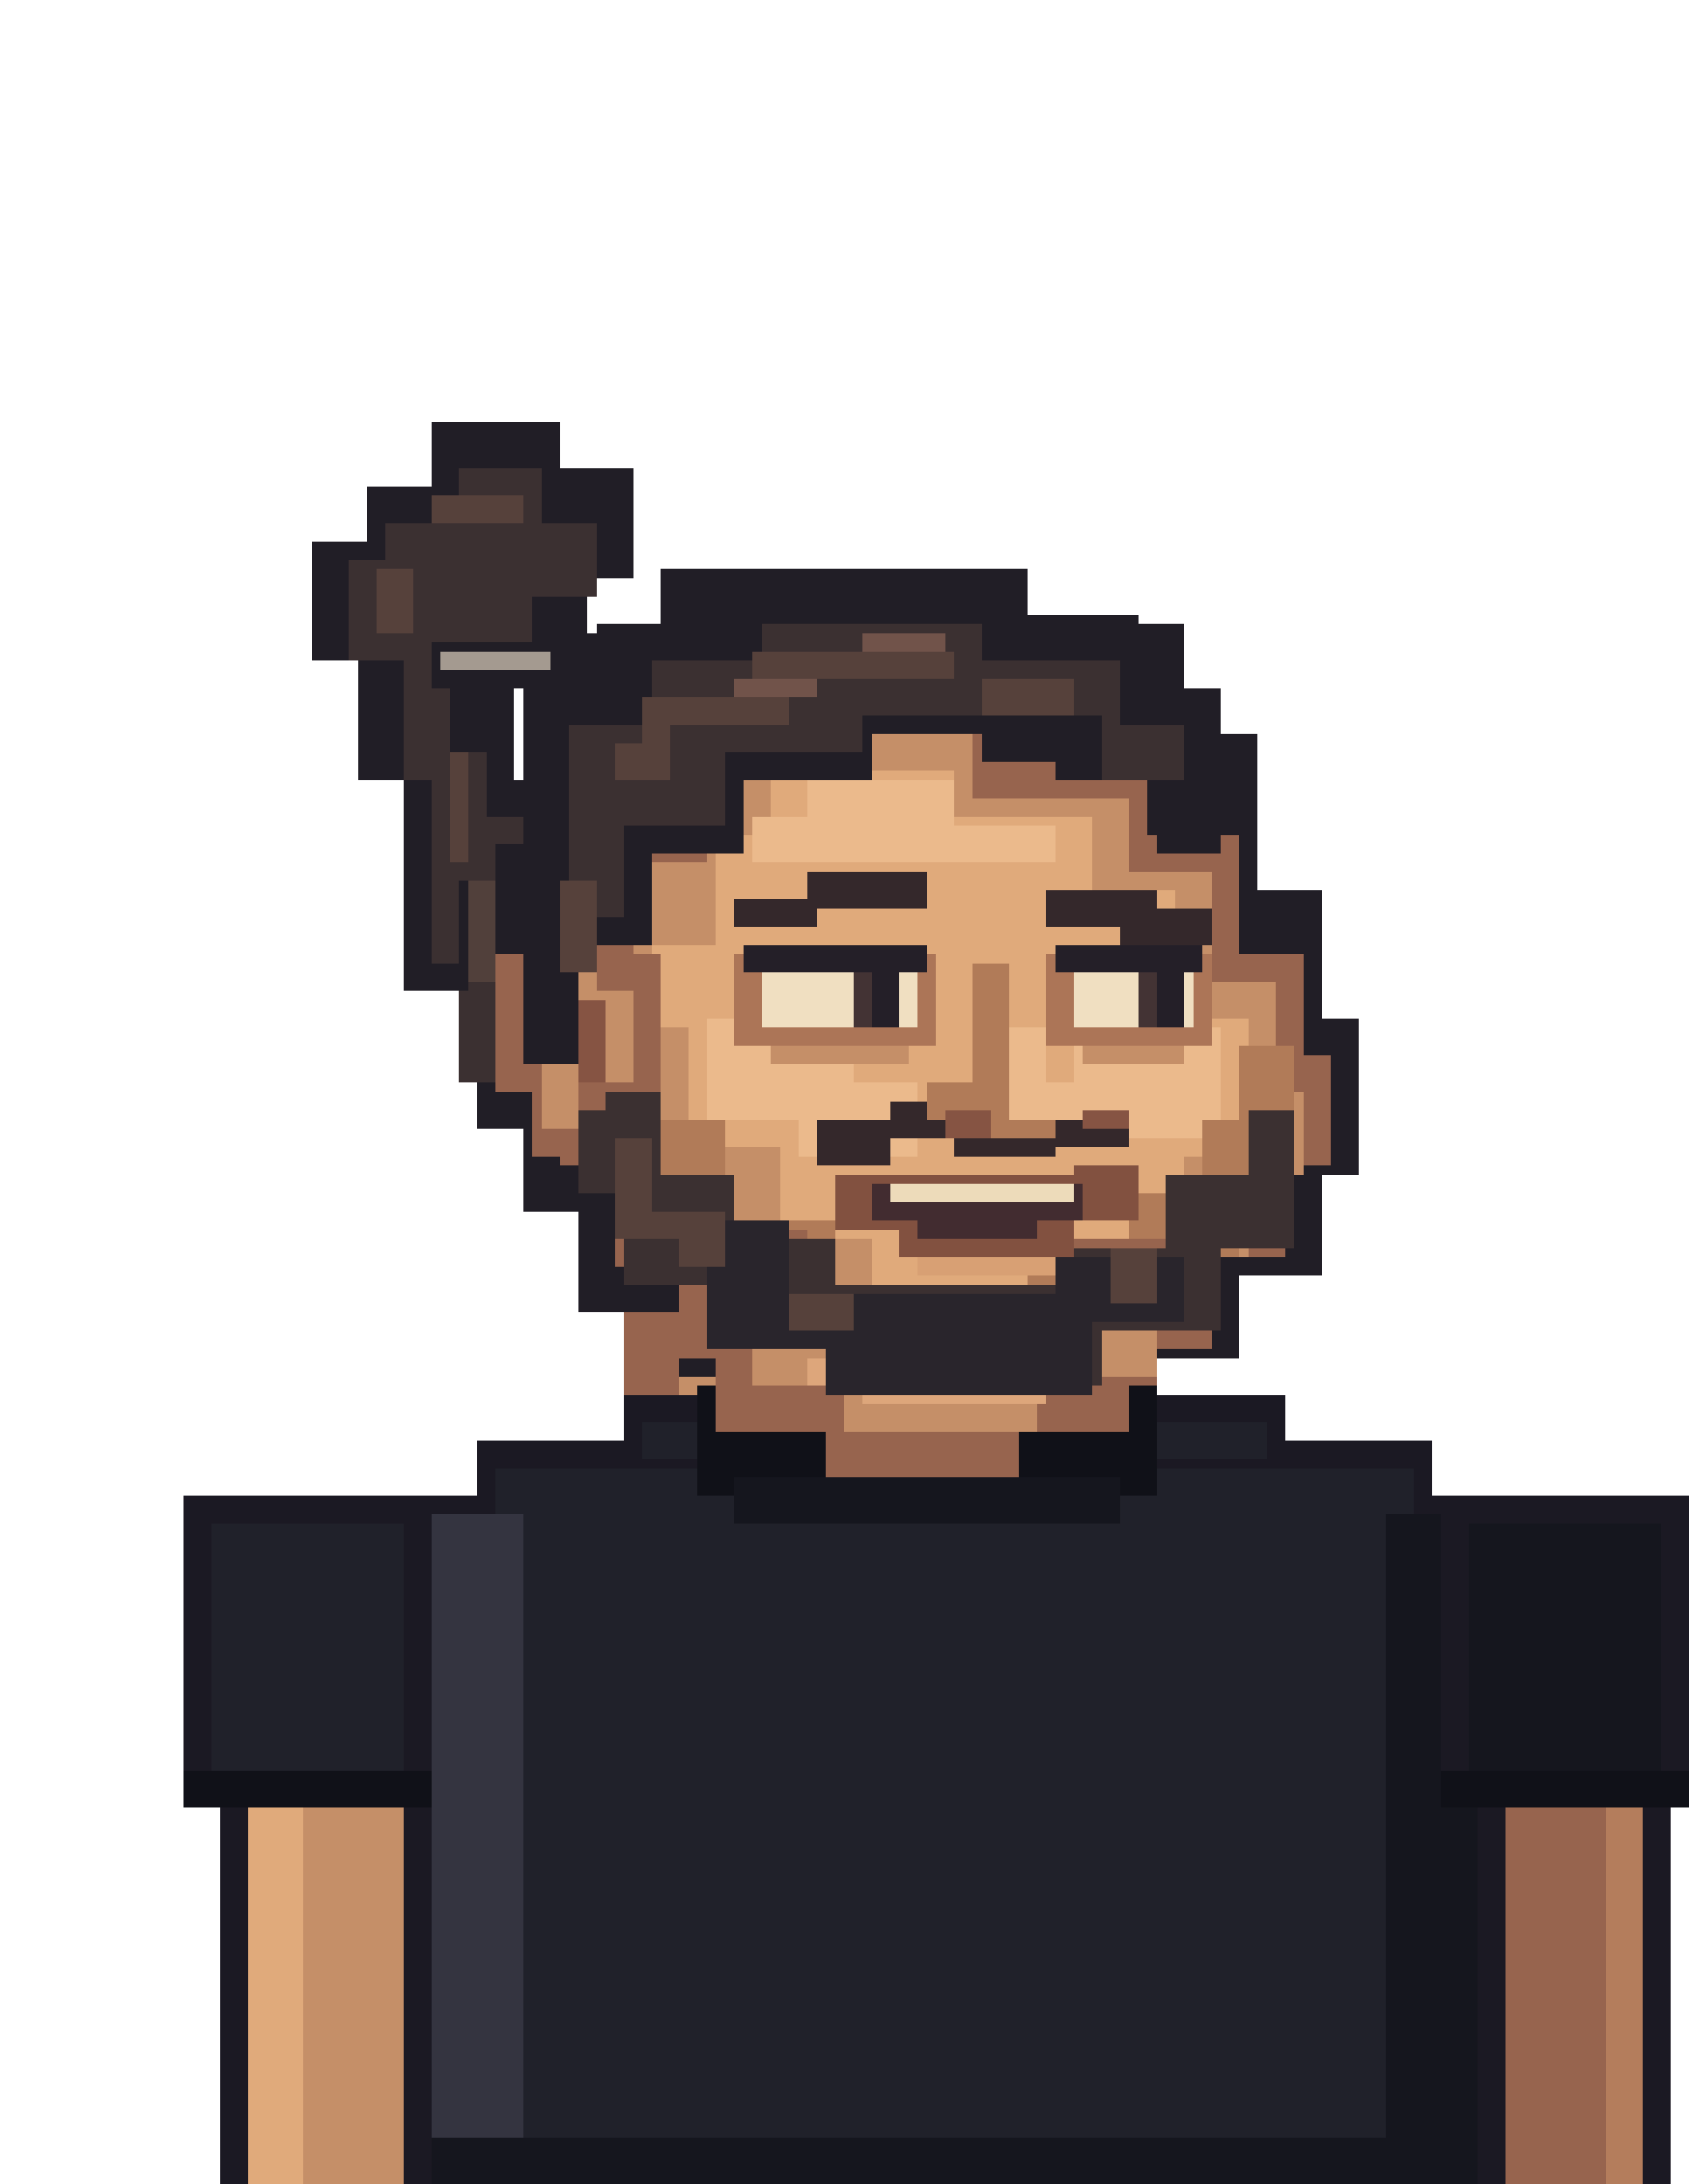
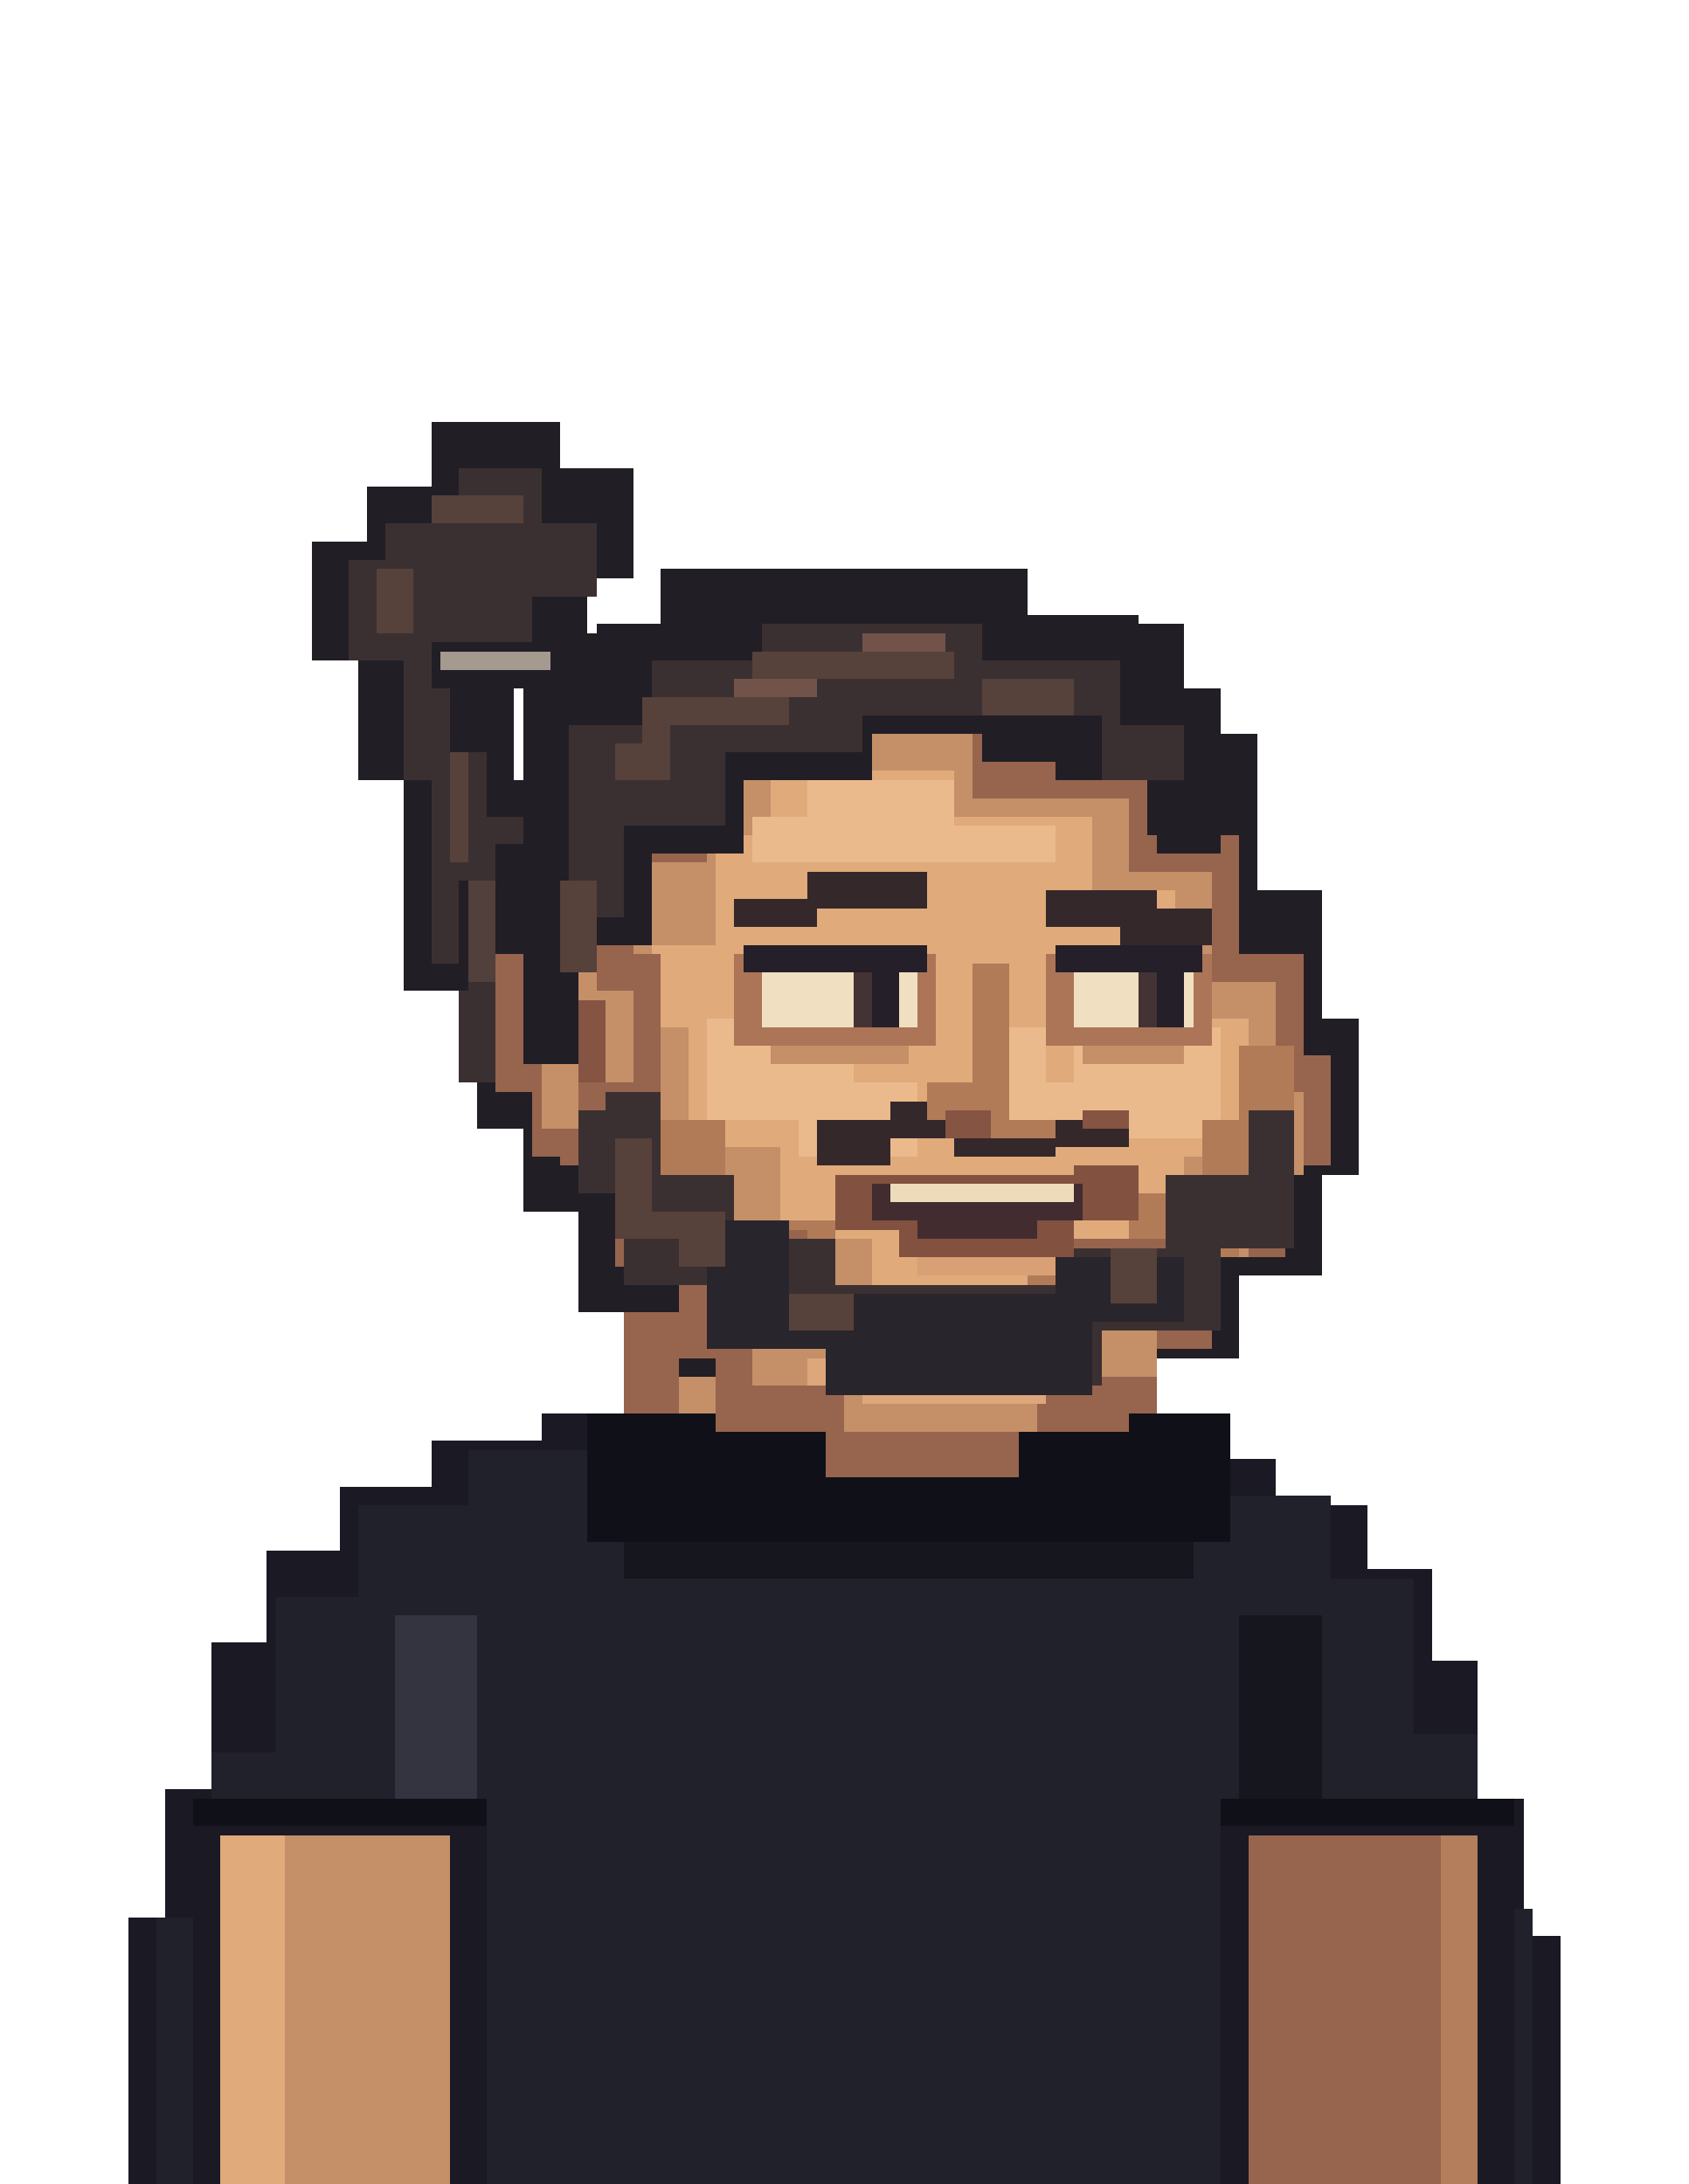
<svg xmlns="http://www.w3.org/2000/svg" width="552" height="714" viewBox="-12 -38 184 238" shape-rendering="crispEdges" data-expression="neutral">
  <g id="neck" transform="translate(0 -20)">
    <path fill="#97644e" d="M56 118h58v24h7v16H49v-16h7z" />
    <path fill="#c58f68" d="M62 126h45v17h7v8H56v-8h6z" />
    <path fill="#dda67b" d="M66 134h35v10h7v3H66z" />
  </g>
-   <g id="casual-body">
-     <path fill="#1b1923" d="M12 150h24v54H12zM146 150h24v54h-24z" />
-     <path fill="#c58f68" d="M15 154h18v50H15z" />
-     <path fill="#e0aa7b" d="M15 154h6v50h-6z" />
-     <path fill="#97644e" d="M149 154h18v50h-18z" />
-     <path fill="#b47d5c" d="M163 154h4v50h-4z" />
-     <path fill="#1b1923" d="M56 114h72v5h-72zM40 119h104v6H40zM32 125h120v79H32z" />
-     <path fill="#20212a" d="M58 117h68v4H58zM42 122h100v5H42zM35 127h114v74H35z" />
-     <path fill="#343440" d="M35 127h10v74H35z" />
-     <path fill="#15161e" d="M139 127h10v74h-10z" />
-     <path fill="#15161e" d="M35 195h114v6H35z" />
-     <path fill="#1b1923" d="M8 125h27v33H8zM145 125h27v33h-27z" />
-     <path fill="#20212a" d="M11 128h21v27H11z" />
-     <path fill="#15161e" d="M148 128h21v27h-21z" />
-     <path fill="#101118" d="M8 155h27v4H8zM145 155h27v4h-27z" />
-     <path fill="#101118" d="M64 113h50v12H64z" />
-     <path fill="#15161e" d="M68 123h42v5H68z" />
+   <g id="casual-body" transform="translate(0 4)">
+     <path fill="#1b1923" d="M47 112h68v5h12v5h10v7h7v10h5v15h5v15h4v31H2v-33h4v-14h5v-16h6v-10h8v-7h10v-5h12z" />
+     <path fill="#20212a" d="M49 116h18v8h39v-8h14v5h13v9h9v17h7v19h6v34H5v-33h6v-18h7v-17h9v-10h12v-6h10z" />
+     <path fill="#20212a" d="M40 125h19v12h11v6h28v-6h13v-10h16v8h9v22h6v29h5v14H14v-30h6v-22h8v-13h12z" />
+     <path fill="#20212a" d="M39 127h13v8H39zM70 137h29v4H70zM114 126h12v9h-12zM24 144h6v18h-6z" />
+     <path fill="#20212a" d="M52 141h11v10h10v7h24v-7h10v-11h9v17h-9v43H57v-40h-5zM18 178h8v22h-8zM140 174h9v26h-9z" />
+     <path fill="#20212a" d="M67 159h31v6H67zM60 187h48v5H60zM30 163h15v5H30z" />
+     <rect x="31" y="134" width="9" height="60" fill="#343440" />
+     <rect x="123" y="134" width="9" height="60" fill="#15161e" />
+     <rect x="9" y="154" width="32" height="50" fill="#1b1923" />
+     <rect x="121" y="154" width="32" height="50" fill="#1b1923" />
+     <rect x="9" y="154" width="32" height="3" fill="#101118" />
+     <rect x="121" y="154" width="32" height="3" fill="#101118" />
+     <rect x="12" y="158" width="25" height="46" fill="#c58f68" />
+     <rect x="12" y="158" width="7" height="46" fill="#e0aa7b" />
+     <rect x="124" y="158" width="25" height="46" fill="#97644e" />
+     <rect x="145" y="158" width="4" height="46" fill="#b47d5c" />
+     <rect x="52" y="112" width="70" height="14" fill="#101118" />
+     <rect x="56" y="126" width="62" height="4" fill="#15161e" />
  </g>
  <g id="hair-back" transform="translate(0 -38)">
    <path fill="#211e26" d="M45 69h15v-7h40v6h17v12h8v27h-7v16h-9v7H51v-7H40v-17h-5V85h10z" />
    <path fill="#3b3031" d="M39 89h7v15h-4v14h-4v-14h-3V96h4zM111 82h7v23h-5v15h-6v-9h4z" />
    <path fill="#51403b" d="M39 96h3v11h-3z" />
  </g>
  <g id="ponytail" transform="translate(0 -38)">
    <path fill="#211e26" d="M28 53h7v-7h14v5h8v12h-5v10h-8v16h-5v19h-7V85h-5V72h-5V59h6z" />
    <path fill="#3b3031" d="M30 57h8v-6h9v6h6v8h-7v8h-9v12h-5V72h-6V61h4zM35 82h6v14h-3v9h-3z" />
    <path fill="#56413b" d="M35 54h10v3H35zM29 62h4v7h-4zM37 82h2v12h-2z" />
    <path fill="#211e26" d="M35 70h14v5H35z" />
    <path fill="#a49a90" d="M36 71h12v2H36z" />
  </g>
  <g id="head" transform="translate(0 -38)">
    <path fill="#211e26" d="M57 73h40v4h17v8h11v12h7v14h4v17h-4v11h-9v9h-14v6H76v-4H62v-7H51v-11h-6v-14h-3V99h6V85h9z" />
    <path fill="#97644e" d="M60 78h35v5h18v8h10v13h7v11h3v12h-5v10h-9v8h-13v5H78v-5H65v-7H55v-11h-6v-13h-3v-13h6V89h8z" />
    <path fill="#c58f68" d="M65 80h29v7h17v8h9v12h7v12h3v9h-6v9h-12v8H80v-5H68v-9H58v-12h-6v-15h5V94h8z" />
    <path fill="#e0aa7b" d="M72 84h20v5h15v8h9v14h8v15h-7v9h-13v5H83v-5H73v-10H63v-13h-4v-9h7V91h6z" />
    <path fill="#ebba8c" d="M76 85h16v5h11v4H70v-5h6zM65 111h16v7h7v8H75v-4H65zM105 112h16v12h-16z" />
    <path fill="#b17b58" d="M52 109h7v13h8v11h12v8H68v-6H58v-10h-6zM123 114h6v14h-6v9h-12v7h-11v-5h11v-9h8v-8h4z" />
  </g>
  <g id="double-chin" transform="translate(0 -38)">
    <path fill="#97644e" d="M62 134h14v8h28v-7h16v12h-9v9H99v5H78v-5H66v-8h-4z" />
    <path fill="#c58f68" d="M67 139h9v8h28v-6h10v9h-13v6H80v-5H70v-6h-3z" />
    <path fill="#dda67b" d="M76 148h26v5H82v-2h-6z" />
    <path fill="#ad7658" d="M72 143h7v3h23v-3h6v6H79v-2h-7z" />
  </g>
  <g id="ears" transform="translate(0 -38)">
    <path fill="#97644e" d="M46 99h9v5h5v16h-5v6h-9v-7h-4v-15h4z" />
    <path fill="#c58f68" d="M47 103h6v5h4v10h-6v5h-4z" />
    <path fill="#e0aa7b" d="M47 104h3v7h-3z" />
    <path fill="#865443" d="M51 109h3v9h-3z" />
  </g>
  <g id="hair-front" transform="translate(0 -38)">
    <path fill="#211e26" d="M45 90V76h8v-8h14v-5h30v4h15v8h9v18h-7v-8h-11v-5H83v5H69v8H59v10h-8v13h-6v-14h-3V92h3z" />
    <path fill="#3b3031" d="M50 79h9v-7h12v-4h24v4h15v7h7v6h-9v-7H82v4H67v8H56v10h-6z" />
    <path fill="#56413b" d="M58 76h12v-5h22v3H74v5H61v6h-6v-4h3zM95 74h10v4H95zM49 96h4v10h-4z" />
    <path fill="#71534a" d="M68 74h9v2h-9zM82 69h9v2h-9z" />
  </g>
  <g id="facial-hair" transform="translate(0 -38)">
    <path fill="#3b3031" d="M54 119h6v9h8v7h11v5h24v-4h12v-8h9v-7h5v15h-8v9h-13v6H78v-4H65v-7H56v-10h-5v-9h3z" />
    <path fill="#29252c" d="M65 133h9v8h29v-4h14v7h-10v8H78v-5H65z" />
    <path fill="#56413b" d="M55 124h4v8h8v6h-5v-3h-7zM74 141h7v4h-7zM109 136h5v6h-5z" />
    <path fill="#34282b" d="M77 122h8v-2h9v2h8v-1h9v4h-8v1H92v-2h-7v3h-8z" />
  </g>
  <g id="expression-brows" transform="translate(0 -38)">
    <path fill="#34282b" d="M68 98h8v-3h13v4H77v2h-9zM102 97h12v2h6v4h-10v-2h-8z" />
  </g>
  <g id="expression-eyes" transform="translate(0 -38)">
    <path fill="#ac7557" d="M68 104h22v10H68zM102 104h18v10h-18z" />
    <path fill="#f0dfc1" d="M71 106h17v6H71zM105 106h13v6h-13z" />
    <path fill="#433334" d="M81 106h5v6h-5zM112 106h5v6h-5z" />
    <path fill="#241f28" d="M83 106h3v6h-3zM114 106h3v6h-3zM69 103h20v3H69zM103 103h16v3h-16z" />
    <path fill="#c58f68" d="M72 114h15v2H72zM106 114h11v2h-11z" />
  </g>
  <g id="nose" transform="translate(0 -38)">
    <path fill="#b17b58" d="M94 105h4v13h5v6h-9v-2h-5v-4h5z" />
    <path fill="#ebba8c" d="M98 112h4v6h7v4H98z" />
    <path fill="#865443" d="M91 121h5v3h-5zM106 121h5v2h-5z" />
  </g>
  <g id="expression-mouth" transform="translate(0 -38)">
    <path fill="#825140" d="M79 128h26v-1h7v6h-7v4H86v-3h-7z" />
    <path fill="#422c30" d="M83 129h23v4h-5v2H88v-2h-5z" />
    <path fill="#eddbba" d="M85 129h20v2H85z" />
    <path fill="#d8a074" d="M88 137h15v2H88z" />
  </g>
</svg>
